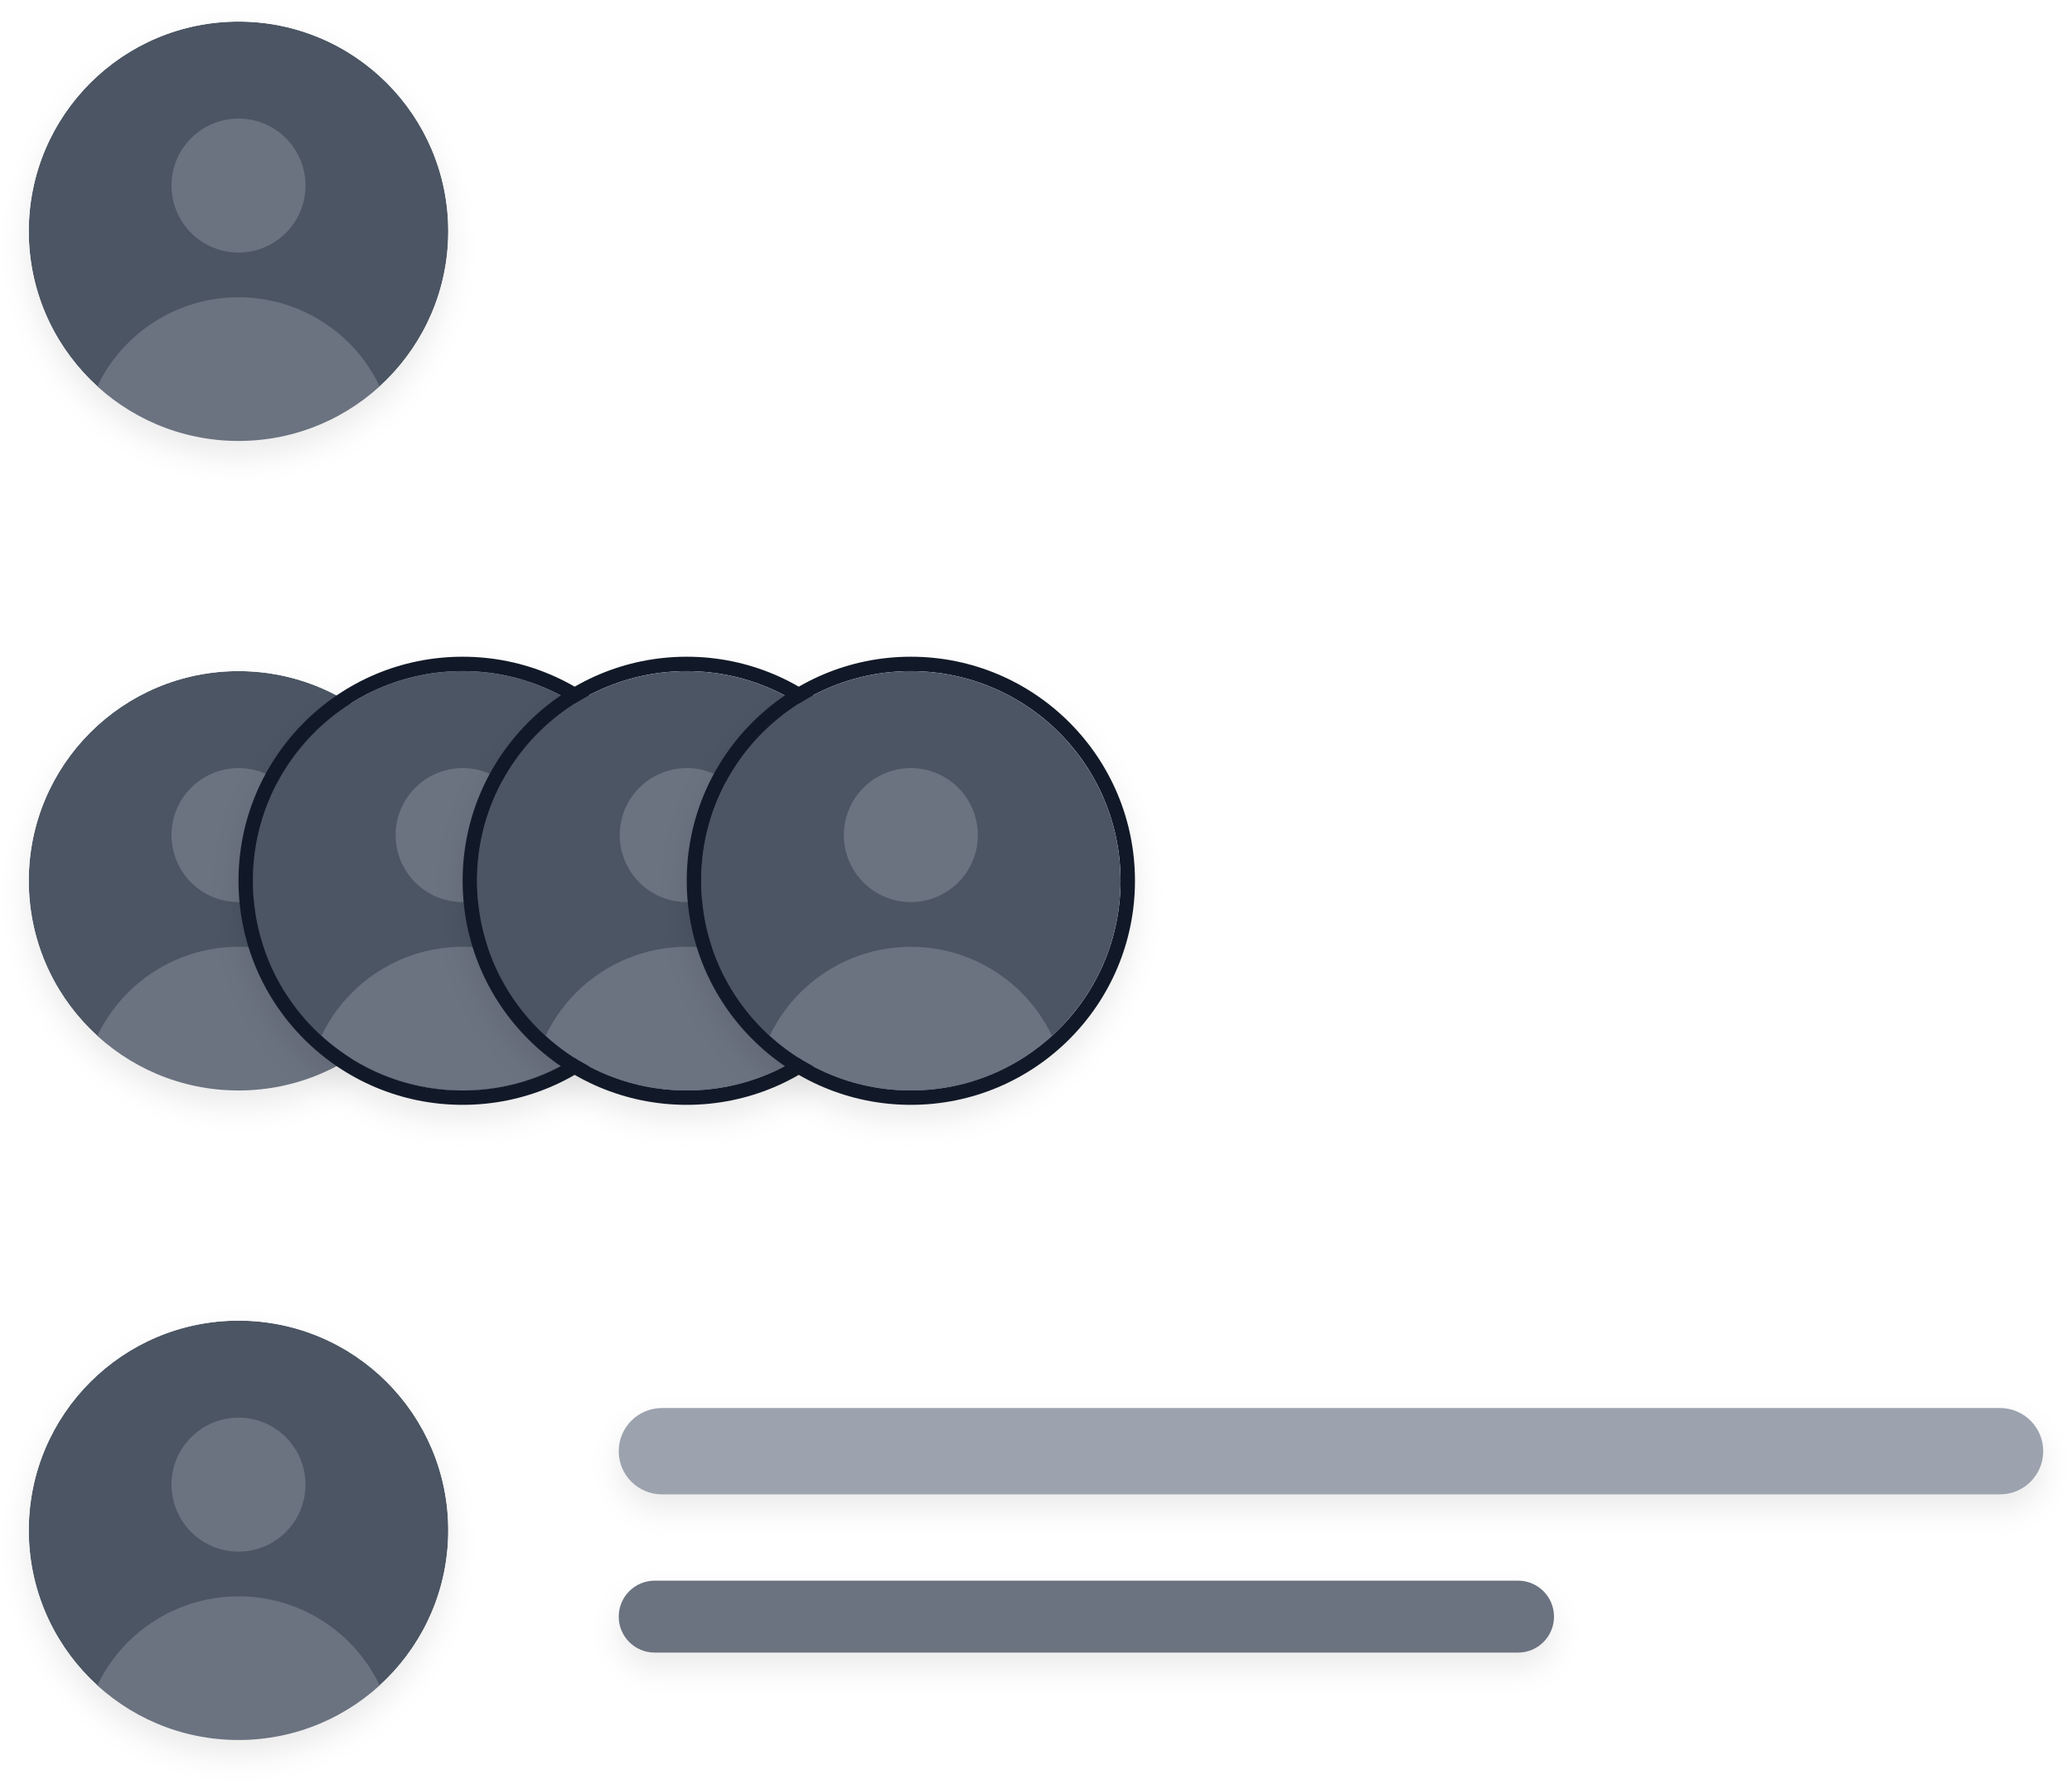
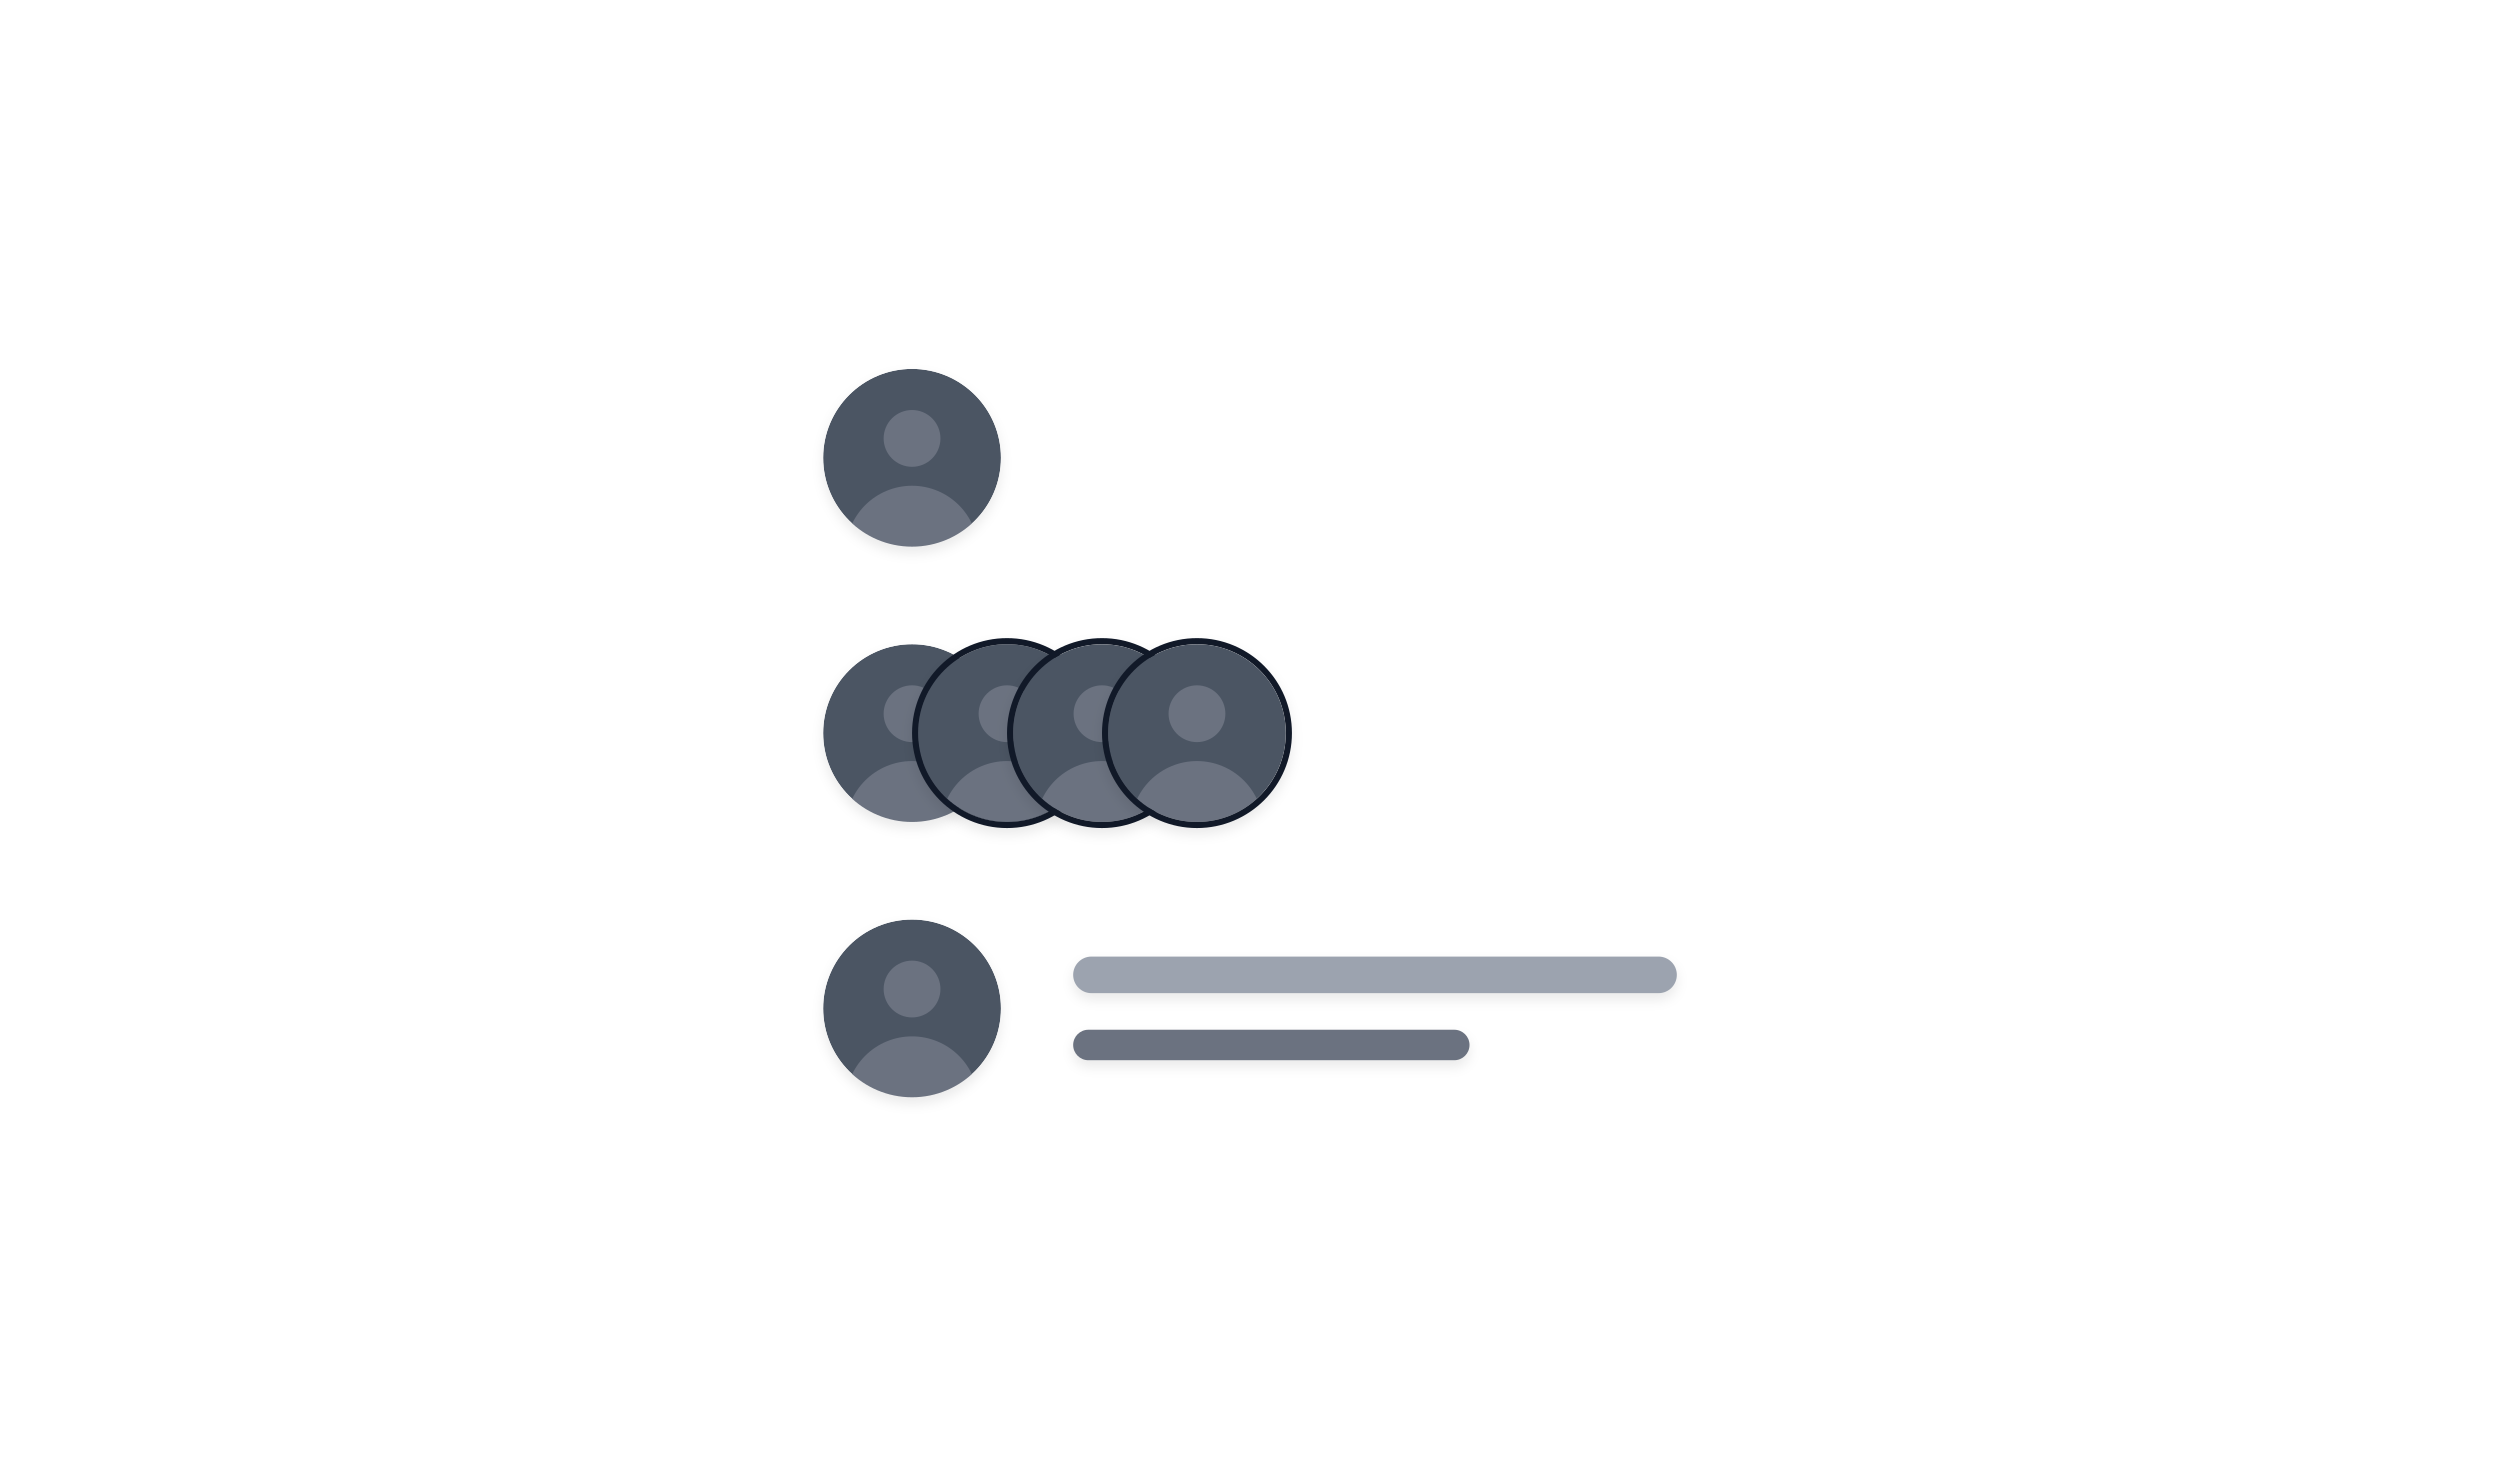
- <svg xmlns="http://www.w3.org/2000/svg" width="144" height="124" viewBox="0 0 144 124" fill="none">
-   <g filter="url(#filter0_d_2575_3300)">
-     <mask id="mask0_2575_3300" style="mask-type:alpha" maskUnits="userSpaceOnUse" x="2" y="1" width="30" height="30">
-       <circle cx="16.576" cy="16.076" r="14.576" fill="#E5E7EB" />
+ <svg xmlns="http://www.w3.org/2000/svg" width="410" height="240" viewBox="0 0 410 240" fill="none">
+   <g filter="url(#filter0_d_169_148184)">
+     <mask id="mask0_169_148184" style="mask-type:alpha" maskUnits="userSpaceOnUse" x="135" y="60" width="30" height="30">
+       <circle cx="149.576" cy="75.076" r="14.576" fill="#E5E7EB" />
    </mask>
-     <g mask="url(#mask0_2575_3300)">
-       <circle cx="16.576" cy="16.076" r="14.576" fill="#4B5563" />
-       <path fill-rule="evenodd" clip-rule="evenodd" d="M16.576 17.557C17.811 17.557 18.996 17.066 19.869 16.193C20.743 15.319 21.233 14.134 21.233 12.899C21.233 11.664 20.743 10.479 19.869 9.605C18.996 8.732 17.811 8.241 16.576 8.241C15.34 8.241 14.155 8.732 13.282 9.605C12.409 10.479 11.918 11.664 11.918 12.899C11.918 14.134 12.409 15.319 13.282 16.193C14.155 17.066 15.34 17.557 16.576 17.557ZM5.707 31.53C5.707 30.103 5.988 28.69 6.535 27.371C7.081 26.053 7.881 24.855 8.891 23.845C9.9 22.836 11.098 22.036 12.416 21.489C13.735 20.943 15.148 20.662 16.576 20.662C18.003 20.662 19.416 20.943 20.735 21.489C22.053 22.036 23.251 22.836 24.261 23.845C25.27 24.855 26.07 26.053 26.617 27.371C27.163 28.69 27.444 30.103 27.444 31.53H5.707Z" fill="#6B7280" />
+     <g mask="url(#mask0_169_148184)">
+       <circle cx="149.576" cy="75.076" r="14.576" fill="#4B5563" />
+       <path fill-rule="evenodd" clip-rule="evenodd" d="M149.575 76.557C150.811 76.557 151.995 76.066 152.869 75.193C153.742 74.319 154.233 73.134 154.233 71.899C154.233 70.664 153.742 69.479 152.869 68.606C151.995 67.732 150.811 67.241 149.575 67.241C148.34 67.241 147.155 67.732 146.282 68.606C145.408 69.479 144.917 70.664 144.917 71.899C144.917 73.134 145.408 74.319 146.282 75.193C147.155 76.066 148.34 76.557 149.575 76.557ZM138.707 90.531C138.707 89.103 138.988 87.69 139.534 86.371C140.081 85.053 140.881 83.855 141.89 82.845C142.9 81.836 144.098 81.036 145.416 80.489C146.735 79.943 148.148 79.662 149.575 79.662C151.003 79.662 152.416 79.943 153.734 80.489C155.053 81.036 156.251 81.836 157.26 82.845C158.27 83.855 159.07 85.053 159.616 86.371C160.163 87.69 160.444 89.103 160.444 90.531H138.707Z" fill="#6B7280" />
    </g>
  </g>
-   <g filter="url(#filter1_d_2575_3300)">
-     <rect x="43" y="97.878" width="99" height="6" rx="3" fill="#9CA3AF" />
-     <rect x="43" y="109.878" width="65" height="5" rx="2.5" fill="#6B7280" />
-     <mask id="mask1_2575_3300" style="mask-type:alpha" maskUnits="userSpaceOnUse" x="2" y="91" width="30" height="30">
-       <circle cx="16.576" cy="106.378" r="14.576" fill="#E5E7EB" />
+   <g filter="url(#filter1_d_169_148184)">
+     <rect x="176" y="156.878" width="99" height="6" rx="3" fill="#9CA3AF" />
+     <rect x="176" y="168.878" width="65" height="5" rx="2.5" fill="#6B7280" />
+     <mask id="mask1_169_148184" style="mask-type:alpha" maskUnits="userSpaceOnUse" x="135" y="150" width="30" height="30">
+       <circle cx="149.576" cy="165.378" r="14.576" fill="#E5E7EB" />
    </mask>
-     <g mask="url(#mask1_2575_3300)">
-       <circle cx="16.576" cy="106.378" r="14.576" fill="#4B5563" />
-       <path fill-rule="evenodd" clip-rule="evenodd" d="M16.576 107.86C17.811 107.86 18.996 107.369 19.869 106.495C20.743 105.622 21.233 104.437 21.233 103.202C21.233 101.966 20.743 100.782 19.869 99.908C18.996 99.035 17.811 98.544 16.576 98.544C15.34 98.544 14.155 99.035 13.282 99.908C12.409 100.782 11.918 101.966 11.918 103.202C11.918 104.437 12.409 105.622 13.282 106.495C14.155 107.369 15.34 107.86 16.576 107.86ZM5.707 121.833C5.707 120.406 5.988 118.993 6.535 117.674C7.081 116.355 7.881 115.157 8.891 114.148C9.9 113.139 11.098 112.338 12.416 111.792C13.735 111.246 15.148 110.965 16.576 110.965C18.003 110.965 19.416 111.246 20.735 111.792C22.053 112.338 23.251 113.139 24.261 114.148C25.27 115.157 26.07 116.355 26.617 117.674C27.163 118.993 27.444 120.406 27.444 121.833H5.707Z" fill="#6B7280" />
+     <g mask="url(#mask1_169_148184)">
+       <circle cx="149.576" cy="165.378" r="14.576" fill="#4B5563" />
+       <path fill-rule="evenodd" clip-rule="evenodd" d="M149.575 166.86C150.811 166.86 151.995 166.369 152.869 165.495C153.742 164.622 154.233 163.437 154.233 162.202C154.233 160.966 153.742 159.782 152.869 158.908C151.995 158.035 150.811 157.544 149.575 157.544C148.34 157.544 147.155 158.035 146.282 158.908C145.408 159.782 144.917 160.966 144.917 162.202C144.917 163.437 145.408 164.622 146.282 165.495C147.155 166.369 148.34 166.86 149.575 166.86ZM138.707 180.833C138.707 179.406 138.988 177.993 139.534 176.674C140.081 175.355 140.881 174.157 141.89 173.148C142.9 172.139 144.098 171.338 145.416 170.792C146.735 170.246 148.148 169.965 149.575 169.965C151.003 169.965 152.416 170.246 153.734 170.792C155.053 171.338 156.251 172.139 157.26 173.148C158.27 174.157 159.07 175.355 159.616 176.674C160.163 177.993 160.444 179.406 160.444 180.833H138.707Z" fill="#6B7280" />
    </g>
  </g>
-   <g filter="url(#filter2_d_2575_3300)">
-     <mask id="mask2_2575_3300" style="mask-type:alpha" maskUnits="userSpaceOnUse" x="2" y="46" width="30" height="30">
-       <circle cx="16.576" cy="61.227" r="14.576" fill="#E5E7EB" />
+   <g filter="url(#filter2_d_169_148184)">
+     <mask id="mask2_169_148184" style="mask-type:alpha" maskUnits="userSpaceOnUse" x="135" y="105" width="30" height="30">
+       <circle cx="149.576" cy="120.227" r="14.576" fill="#E5E7EB" />
    </mask>
-     <g mask="url(#mask2_2575_3300)">
-       <circle cx="16.576" cy="61.227" r="14.576" fill="#4B5563" />
-       <path fill-rule="evenodd" clip-rule="evenodd" d="M16.576 62.708C17.811 62.708 18.996 62.218 19.869 61.344C20.743 60.471 21.233 59.286 21.233 58.05C21.233 56.815 20.743 55.63 19.869 54.757C18.996 53.883 17.811 53.393 16.576 53.393C15.34 53.393 14.155 53.883 13.282 54.757C12.409 55.63 11.918 56.815 11.918 58.05C11.918 59.286 12.409 60.471 13.282 61.344C14.155 62.218 15.34 62.708 16.576 62.708ZM5.707 76.682C5.707 75.255 5.988 73.841 6.535 72.523C7.081 71.204 7.881 70.006 8.891 68.997C9.9 67.988 11.098 67.187 12.416 66.641C13.735 66.095 15.148 65.814 16.576 65.814C18.003 65.814 19.416 66.095 20.735 66.641C22.053 67.187 23.251 67.988 24.261 68.997C25.27 70.006 26.07 71.204 26.617 72.523C27.163 73.841 27.444 75.255 27.444 76.682H5.707Z" fill="#6B7280" />
+     <g mask="url(#mask2_169_148184)">
+       <circle cx="149.576" cy="120.227" r="14.576" fill="#4B5563" />
+       <path fill-rule="evenodd" clip-rule="evenodd" d="M149.575 121.708C150.811 121.708 151.995 121.218 152.869 120.344C153.742 119.471 154.233 118.286 154.233 117.05C154.233 115.815 153.742 114.63 152.869 113.757C151.995 112.883 150.811 112.393 149.575 112.393C148.34 112.393 147.155 112.883 146.282 113.757C145.408 114.63 144.917 115.815 144.917 117.05C144.917 118.286 145.408 119.471 146.282 120.344C147.155 121.218 148.34 121.708 149.575 121.708ZM138.707 135.682C138.707 134.255 138.988 132.841 139.534 131.523C140.081 130.204 140.881 129.006 141.89 127.997C142.9 126.988 144.098 126.187 145.416 125.641C146.735 125.095 148.148 124.814 149.575 124.814C151.003 124.814 152.416 125.095 153.734 125.641C155.053 126.187 156.251 126.988 157.26 127.997C158.27 129.006 159.07 130.204 159.616 131.523C160.163 132.841 160.444 134.255 160.444 135.682H138.707Z" fill="#6B7280" />
    </g>
  </g>
-   <g filter="url(#filter3_d_2575_3300)">
-     <circle cx="32.151" cy="61.227" r="14.576" fill="#4B5563" />
-     <mask id="mask3_2575_3300" style="mask-type:alpha" maskUnits="userSpaceOnUse" x="17" y="46" width="30" height="30">
-       <circle cx="32.151" cy="61.227" r="14.576" fill="#E5E7EB" />
+   <g filter="url(#filter3_d_169_148184)">
+     <circle cx="165.151" cy="120.227" r="14.576" fill="#4B5563" />
+     <mask id="mask3_169_148184" style="mask-type:alpha" maskUnits="userSpaceOnUse" x="150" y="105" width="30" height="30">
+       <circle cx="165.151" cy="120.227" r="14.576" fill="#E5E7EB" />
    </mask>
-     <g mask="url(#mask3_2575_3300)">
-       <path fill-rule="evenodd" clip-rule="evenodd" d="M32.151 62.708C33.386 62.708 34.571 62.218 35.445 61.344C36.318 60.471 36.809 59.286 36.809 58.05C36.809 56.815 36.318 55.63 35.445 54.757C34.571 53.883 33.386 53.393 32.151 53.393C30.916 53.393 29.731 53.883 28.858 54.757C27.984 55.63 27.493 56.815 27.493 58.05C27.493 59.286 27.984 60.471 28.858 61.344C29.731 62.218 30.916 62.708 32.151 62.708ZM21.283 76.682C21.283 75.255 21.564 73.841 22.11 72.523C22.656 71.204 23.457 70.006 24.466 68.997C25.475 67.988 26.674 67.187 27.992 66.641C29.311 66.095 30.724 65.814 32.151 65.814C33.578 65.814 34.992 66.095 36.31 66.641C37.629 67.187 38.827 67.988 39.836 68.997C40.846 70.006 41.646 71.204 42.192 72.523C42.738 73.841 43.02 75.255 43.02 76.682H21.283Z" fill="#6B7280" />
+     <g mask="url(#mask3_169_148184)">
+       <path fill-rule="evenodd" clip-rule="evenodd" d="M165.152 121.708C166.387 121.708 167.572 121.218 168.445 120.344C169.319 119.471 169.809 118.286 169.809 117.05C169.809 115.815 169.319 114.63 168.445 113.757C167.572 112.883 166.387 112.393 165.152 112.393C163.916 112.393 162.731 112.883 161.858 113.757C160.984 114.63 160.494 115.815 160.494 117.05C160.494 118.286 160.984 119.471 161.858 120.344C162.731 121.218 163.916 121.708 165.152 121.708ZM154.283 135.682C154.283 134.255 154.564 132.841 155.111 131.523C155.657 130.204 156.457 129.006 157.466 127.997C158.476 126.988 159.674 126.187 160.992 125.641C162.311 125.095 163.724 124.814 165.152 124.814C166.579 124.814 167.992 125.095 169.311 125.641C170.629 126.187 171.827 126.988 172.837 127.997C173.846 129.006 174.646 130.204 175.193 131.523C175.739 132.841 176.02 134.255 176.02 135.682H154.283Z" fill="#6B7280" />
    </g>
-     <rect x="17.076" y="46.151" width="30.151" height="30.151" rx="15.076" stroke="#111928" />
+     <rect x="150.076" y="105.151" width="30.151" height="30.151" rx="15.076" stroke="#111928" />
  </g>
-   <g filter="url(#filter4_d_2575_3300)">
-     <mask id="mask4_2575_3300" style="mask-type:alpha" maskUnits="userSpaceOnUse" x="33" y="46" width="30" height="30">
-       <circle cx="47.727" cy="61.227" r="14.576" fill="#E5E7EB" />
+   <g filter="url(#filter4_d_169_148184)">
+     <mask id="mask4_169_148184" style="mask-type:alpha" maskUnits="userSpaceOnUse" x="166" y="105" width="30" height="30">
+       <circle cx="180.727" cy="120.227" r="14.576" fill="#E5E7EB" />
    </mask>
-     <g mask="url(#mask4_2575_3300)">
-       <circle cx="47.727" cy="61.227" r="14.576" fill="#4B5563" />
-       <path fill-rule="evenodd" clip-rule="evenodd" d="M47.727 62.708C48.962 62.708 50.147 62.218 51.02 61.344C51.894 60.471 52.385 59.286 52.385 58.05C52.385 56.815 51.894 55.63 51.02 54.757C50.147 53.883 48.962 53.393 47.727 53.393C46.492 53.393 45.307 53.883 44.433 54.757C43.56 55.63 43.069 56.815 43.069 58.05C43.069 59.286 43.56 60.471 44.433 61.344C45.307 62.218 46.492 62.708 47.727 62.708ZM36.858 76.682C36.858 75.255 37.14 73.841 37.686 72.523C38.232 71.204 39.032 70.006 40.042 68.997C41.051 67.988 42.249 67.187 43.568 66.641C44.886 66.095 46.3 65.814 47.727 65.814C49.154 65.814 50.567 66.095 51.886 66.641C53.205 67.187 54.403 67.988 55.412 68.997C56.421 70.006 57.222 71.204 57.768 72.523C58.314 73.841 58.595 75.255 58.595 76.682H36.858Z" fill="#6B7280" />
+     <g mask="url(#mask4_169_148184)">
+       <circle cx="180.727" cy="120.227" r="14.576" fill="#4B5563" />
+       <path fill-rule="evenodd" clip-rule="evenodd" d="M180.727 121.708C181.962 121.708 183.147 121.218 184.02 120.344C184.894 119.471 185.385 118.286 185.385 117.05C185.385 115.815 184.894 114.63 184.02 113.757C183.147 112.883 181.962 112.393 180.727 112.393C179.491 112.393 178.307 112.883 177.433 113.757C176.56 114.63 176.069 115.815 176.069 117.05C176.069 118.286 176.56 119.471 177.433 120.344C178.307 121.218 179.491 121.708 180.727 121.708ZM169.858 135.682C169.858 134.255 170.14 132.841 170.686 131.523C171.232 130.204 172.032 129.006 173.042 127.997C174.051 126.988 175.249 126.187 176.568 125.641C177.886 125.095 179.299 124.814 180.727 124.814C182.154 124.814 183.567 125.095 184.886 125.641C186.204 126.187 187.403 126.988 188.412 127.997C189.421 129.006 190.222 130.204 190.768 131.523C191.314 132.841 191.595 134.255 191.595 135.682H169.858Z" fill="#6B7280" />
    </g>
-     <rect x="32.651" y="46.151" width="30.151" height="30.151" rx="15.076" stroke="#111928" />
+     <rect x="165.651" y="105.151" width="30.151" height="30.151" rx="15.076" stroke="#111928" />
  </g>
-   <g filter="url(#filter5_d_2575_3300)">
-     <mask id="mask5_2575_3300" style="mask-type:alpha" maskUnits="userSpaceOnUse" x="48" y="46" width="30" height="30">
-       <circle cx="63.302" cy="61.227" r="14.576" fill="#E5E7EB" />
+   <g filter="url(#filter5_d_169_148184)">
+     <mask id="mask5_169_148184" style="mask-type:alpha" maskUnits="userSpaceOnUse" x="181" y="105" width="30" height="30">
+       <circle cx="196.303" cy="120.227" r="14.576" fill="#E5E7EB" />
    </mask>
-     <g mask="url(#mask5_2575_3300)">
-       <circle cx="63.302" cy="61.227" r="14.576" fill="#4B5563" />
-       <path fill-rule="evenodd" clip-rule="evenodd" d="M63.302 62.708C64.538 62.708 65.722 62.218 66.596 61.344C67.47 60.471 67.96 59.286 67.96 58.05C67.96 56.815 67.47 55.63 66.596 54.757C65.722 53.883 64.538 53.393 63.302 53.393C62.067 53.393 60.882 53.883 60.009 54.757C59.135 55.63 58.645 56.815 58.645 58.05C58.645 59.286 59.135 60.471 60.009 61.344C60.882 62.218 62.067 62.708 63.302 62.708ZM52.434 76.682C52.434 75.255 52.715 73.841 53.261 72.523C53.808 71.204 54.608 70.006 55.617 68.997C56.627 67.988 57.825 67.187 59.143 66.641C60.462 66.095 61.875 65.814 63.302 65.814C64.73 65.814 66.143 66.095 67.462 66.641C68.78 67.187 69.978 67.988 70.987 68.997C71.997 70.006 72.797 71.204 73.344 72.523C73.89 73.841 74.171 75.255 74.171 76.682H52.434Z" fill="#6B7280" />
+     <g mask="url(#mask5_169_148184)">
+       <circle cx="196.303" cy="120.227" r="14.576" fill="#4B5563" />
+       <path fill-rule="evenodd" clip-rule="evenodd" d="M196.303 121.708C197.538 121.708 198.723 121.218 199.596 120.344C200.47 119.471 200.961 118.286 200.961 117.05C200.961 115.815 200.47 114.63 199.596 113.757C198.723 112.883 197.538 112.393 196.303 112.393C195.068 112.393 193.883 112.883 193.009 113.757C192.136 114.63 191.645 115.815 191.645 117.05C191.645 118.286 192.136 119.471 193.009 120.344C193.883 121.218 195.068 121.708 196.303 121.708ZM185.435 135.682C185.435 134.255 185.716 132.841 186.262 131.523C186.808 130.204 187.609 129.006 188.618 127.997C189.627 126.988 190.825 126.187 192.144 125.641C193.462 125.095 194.876 124.814 196.303 124.814C197.73 124.814 199.143 125.095 200.462 125.641C201.781 126.187 202.979 126.988 203.988 127.997C204.997 129.006 205.798 130.204 206.344 131.523C206.89 132.841 207.171 134.255 207.171 135.682H185.435Z" fill="#6B7280" />
    </g>
-     <rect x="48.227" y="46.151" width="30.151" height="30.151" rx="15.076" stroke="#111928" />
+     <rect x="181.227" y="105.151" width="30.151" height="30.151" rx="15.076" stroke="#111928" />
  </g>
  <defs>
-     <filter id="filter0_d_2575_3300" x="0" y="0.5" width="33.151" height="33.151" filterUnits="userSpaceOnUse" color-interpolation-filters="sRGB">
+     <filter id="filter0_d_169_148184" x="133" y="59.5" width="33.151" height="33.151" filterUnits="userSpaceOnUse" color-interpolation-filters="sRGB">
      <feFlood flood-opacity="0" result="BackgroundImageFix" />
      <feColorMatrix in="SourceAlpha" type="matrix" values="0 0 0 0 0 0 0 0 0 0 0 0 0 0 0 0 0 0 127 0" result="hardAlpha" />
      <feOffset dy="1" />
      <feGaussianBlur stdDeviation="1" />
      <feColorMatrix type="matrix" values="0 0 0 0 0 0 0 0 0 0 0 0 0 0 0 0 0 0 0.08 0" />
-       <feBlend mode="normal" in2="BackgroundImageFix" result="effect1_dropShadow_2575_3300" />
-       <feBlend mode="normal" in="SourceGraphic" in2="effect1_dropShadow_2575_3300" result="shape" />
+       <feBlend mode="normal" in2="BackgroundImageFix" result="effect1_dropShadow_169_148184" />
+       <feBlend mode="normal" in="SourceGraphic" in2="effect1_dropShadow_169_148184" result="shape" />
    </filter>
-     <filter id="filter1_d_2575_3300" x="0" y="90.803" width="144" height="33.151" filterUnits="userSpaceOnUse" color-interpolation-filters="sRGB">
+     <filter id="filter1_d_169_148184" x="133" y="149.803" width="144" height="33.151" filterUnits="userSpaceOnUse" color-interpolation-filters="sRGB">
      <feFlood flood-opacity="0" result="BackgroundImageFix" />
      <feColorMatrix in="SourceAlpha" type="matrix" values="0 0 0 0 0 0 0 0 0 0 0 0 0 0 0 0 0 0 127 0" result="hardAlpha" />
      <feOffset dy="1" />
      <feGaussianBlur stdDeviation="1" />
      <feColorMatrix type="matrix" values="0 0 0 0 0 0 0 0 0 0 0 0 0 0 0 0 0 0 0.08 0" />
-       <feBlend mode="normal" in2="BackgroundImageFix" result="effect1_dropShadow_2575_3300" />
-       <feBlend mode="normal" in="SourceGraphic" in2="effect1_dropShadow_2575_3300" result="shape" />
+       <feBlend mode="normal" in2="BackgroundImageFix" result="effect1_dropShadow_169_148184" />
+       <feBlend mode="normal" in="SourceGraphic" in2="effect1_dropShadow_169_148184" result="shape" />
    </filter>
-     <filter id="filter2_d_2575_3300" x="0" y="45.651" width="33.151" height="33.151" filterUnits="userSpaceOnUse" color-interpolation-filters="sRGB">
+     <filter id="filter2_d_169_148184" x="133" y="104.651" width="33.151" height="33.151" filterUnits="userSpaceOnUse" color-interpolation-filters="sRGB">
      <feFlood flood-opacity="0" result="BackgroundImageFix" />
      <feColorMatrix in="SourceAlpha" type="matrix" values="0 0 0 0 0 0 0 0 0 0 0 0 0 0 0 0 0 0 127 0" result="hardAlpha" />
      <feOffset dy="1" />
      <feGaussianBlur stdDeviation="1" />
      <feColorMatrix type="matrix" values="0 0 0 0 0 0 0 0 0 0 0 0 0 0 0 0 0 0 0.08 0" />
-       <feBlend mode="normal" in2="BackgroundImageFix" result="effect1_dropShadow_2575_3300" />
-       <feBlend mode="normal" in="SourceGraphic" in2="effect1_dropShadow_2575_3300" result="shape" />
+       <feBlend mode="normal" in2="BackgroundImageFix" result="effect1_dropShadow_169_148184" />
+       <feBlend mode="normal" in="SourceGraphic" in2="effect1_dropShadow_169_148184" result="shape" />
    </filter>
-     <filter id="filter3_d_2575_3300" x="14.576" y="44.651" width="35.151" height="35.151" filterUnits="userSpaceOnUse" color-interpolation-filters="sRGB">
+     <filter id="filter3_d_169_148184" x="147.576" y="103.651" width="35.151" height="35.151" filterUnits="userSpaceOnUse" color-interpolation-filters="sRGB">
      <feFlood flood-opacity="0" result="BackgroundImageFix" />
      <feColorMatrix in="SourceAlpha" type="matrix" values="0 0 0 0 0 0 0 0 0 0 0 0 0 0 0 0 0 0 127 0" result="hardAlpha" />
      <feOffset dy="1" />
      <feGaussianBlur stdDeviation="1" />
      <feColorMatrix type="matrix" values="0 0 0 0 0 0 0 0 0 0 0 0 0 0 0 0 0 0 0.08 0" />
-       <feBlend mode="normal" in2="BackgroundImageFix" result="effect1_dropShadow_2575_3300" />
-       <feBlend mode="normal" in="SourceGraphic" in2="effect1_dropShadow_2575_3300" result="shape" />
+       <feBlend mode="normal" in2="BackgroundImageFix" result="effect1_dropShadow_169_148184" />
+       <feBlend mode="normal" in="SourceGraphic" in2="effect1_dropShadow_169_148184" result="shape" />
    </filter>
-     <filter id="filter4_d_2575_3300" x="30.151" y="44.651" width="35.151" height="35.151" filterUnits="userSpaceOnUse" color-interpolation-filters="sRGB">
+     <filter id="filter4_d_169_148184" x="163.151" y="103.651" width="35.151" height="35.151" filterUnits="userSpaceOnUse" color-interpolation-filters="sRGB">
      <feFlood flood-opacity="0" result="BackgroundImageFix" />
      <feColorMatrix in="SourceAlpha" type="matrix" values="0 0 0 0 0 0 0 0 0 0 0 0 0 0 0 0 0 0 127 0" result="hardAlpha" />
      <feOffset dy="1" />
      <feGaussianBlur stdDeviation="1" />
      <feColorMatrix type="matrix" values="0 0 0 0 0 0 0 0 0 0 0 0 0 0 0 0 0 0 0.08 0" />
-       <feBlend mode="normal" in2="BackgroundImageFix" result="effect1_dropShadow_2575_3300" />
-       <feBlend mode="normal" in="SourceGraphic" in2="effect1_dropShadow_2575_3300" result="shape" />
+       <feBlend mode="normal" in2="BackgroundImageFix" result="effect1_dropShadow_169_148184" />
+       <feBlend mode="normal" in="SourceGraphic" in2="effect1_dropShadow_169_148184" result="shape" />
    </filter>
-     <filter id="filter5_d_2575_3300" x="45.727" y="44.651" width="35.151" height="35.151" filterUnits="userSpaceOnUse" color-interpolation-filters="sRGB">
+     <filter id="filter5_d_169_148184" x="178.727" y="103.651" width="35.151" height="35.151" filterUnits="userSpaceOnUse" color-interpolation-filters="sRGB">
      <feFlood flood-opacity="0" result="BackgroundImageFix" />
      <feColorMatrix in="SourceAlpha" type="matrix" values="0 0 0 0 0 0 0 0 0 0 0 0 0 0 0 0 0 0 127 0" result="hardAlpha" />
      <feOffset dy="1" />
      <feGaussianBlur stdDeviation="1" />
      <feColorMatrix type="matrix" values="0 0 0 0 0 0 0 0 0 0 0 0 0 0 0 0 0 0 0.08 0" />
-       <feBlend mode="normal" in2="BackgroundImageFix" result="effect1_dropShadow_2575_3300" />
-       <feBlend mode="normal" in="SourceGraphic" in2="effect1_dropShadow_2575_3300" result="shape" />
+       <feBlend mode="normal" in2="BackgroundImageFix" result="effect1_dropShadow_169_148184" />
+       <feBlend mode="normal" in="SourceGraphic" in2="effect1_dropShadow_169_148184" result="shape" />
    </filter>
  </defs>
</svg>
